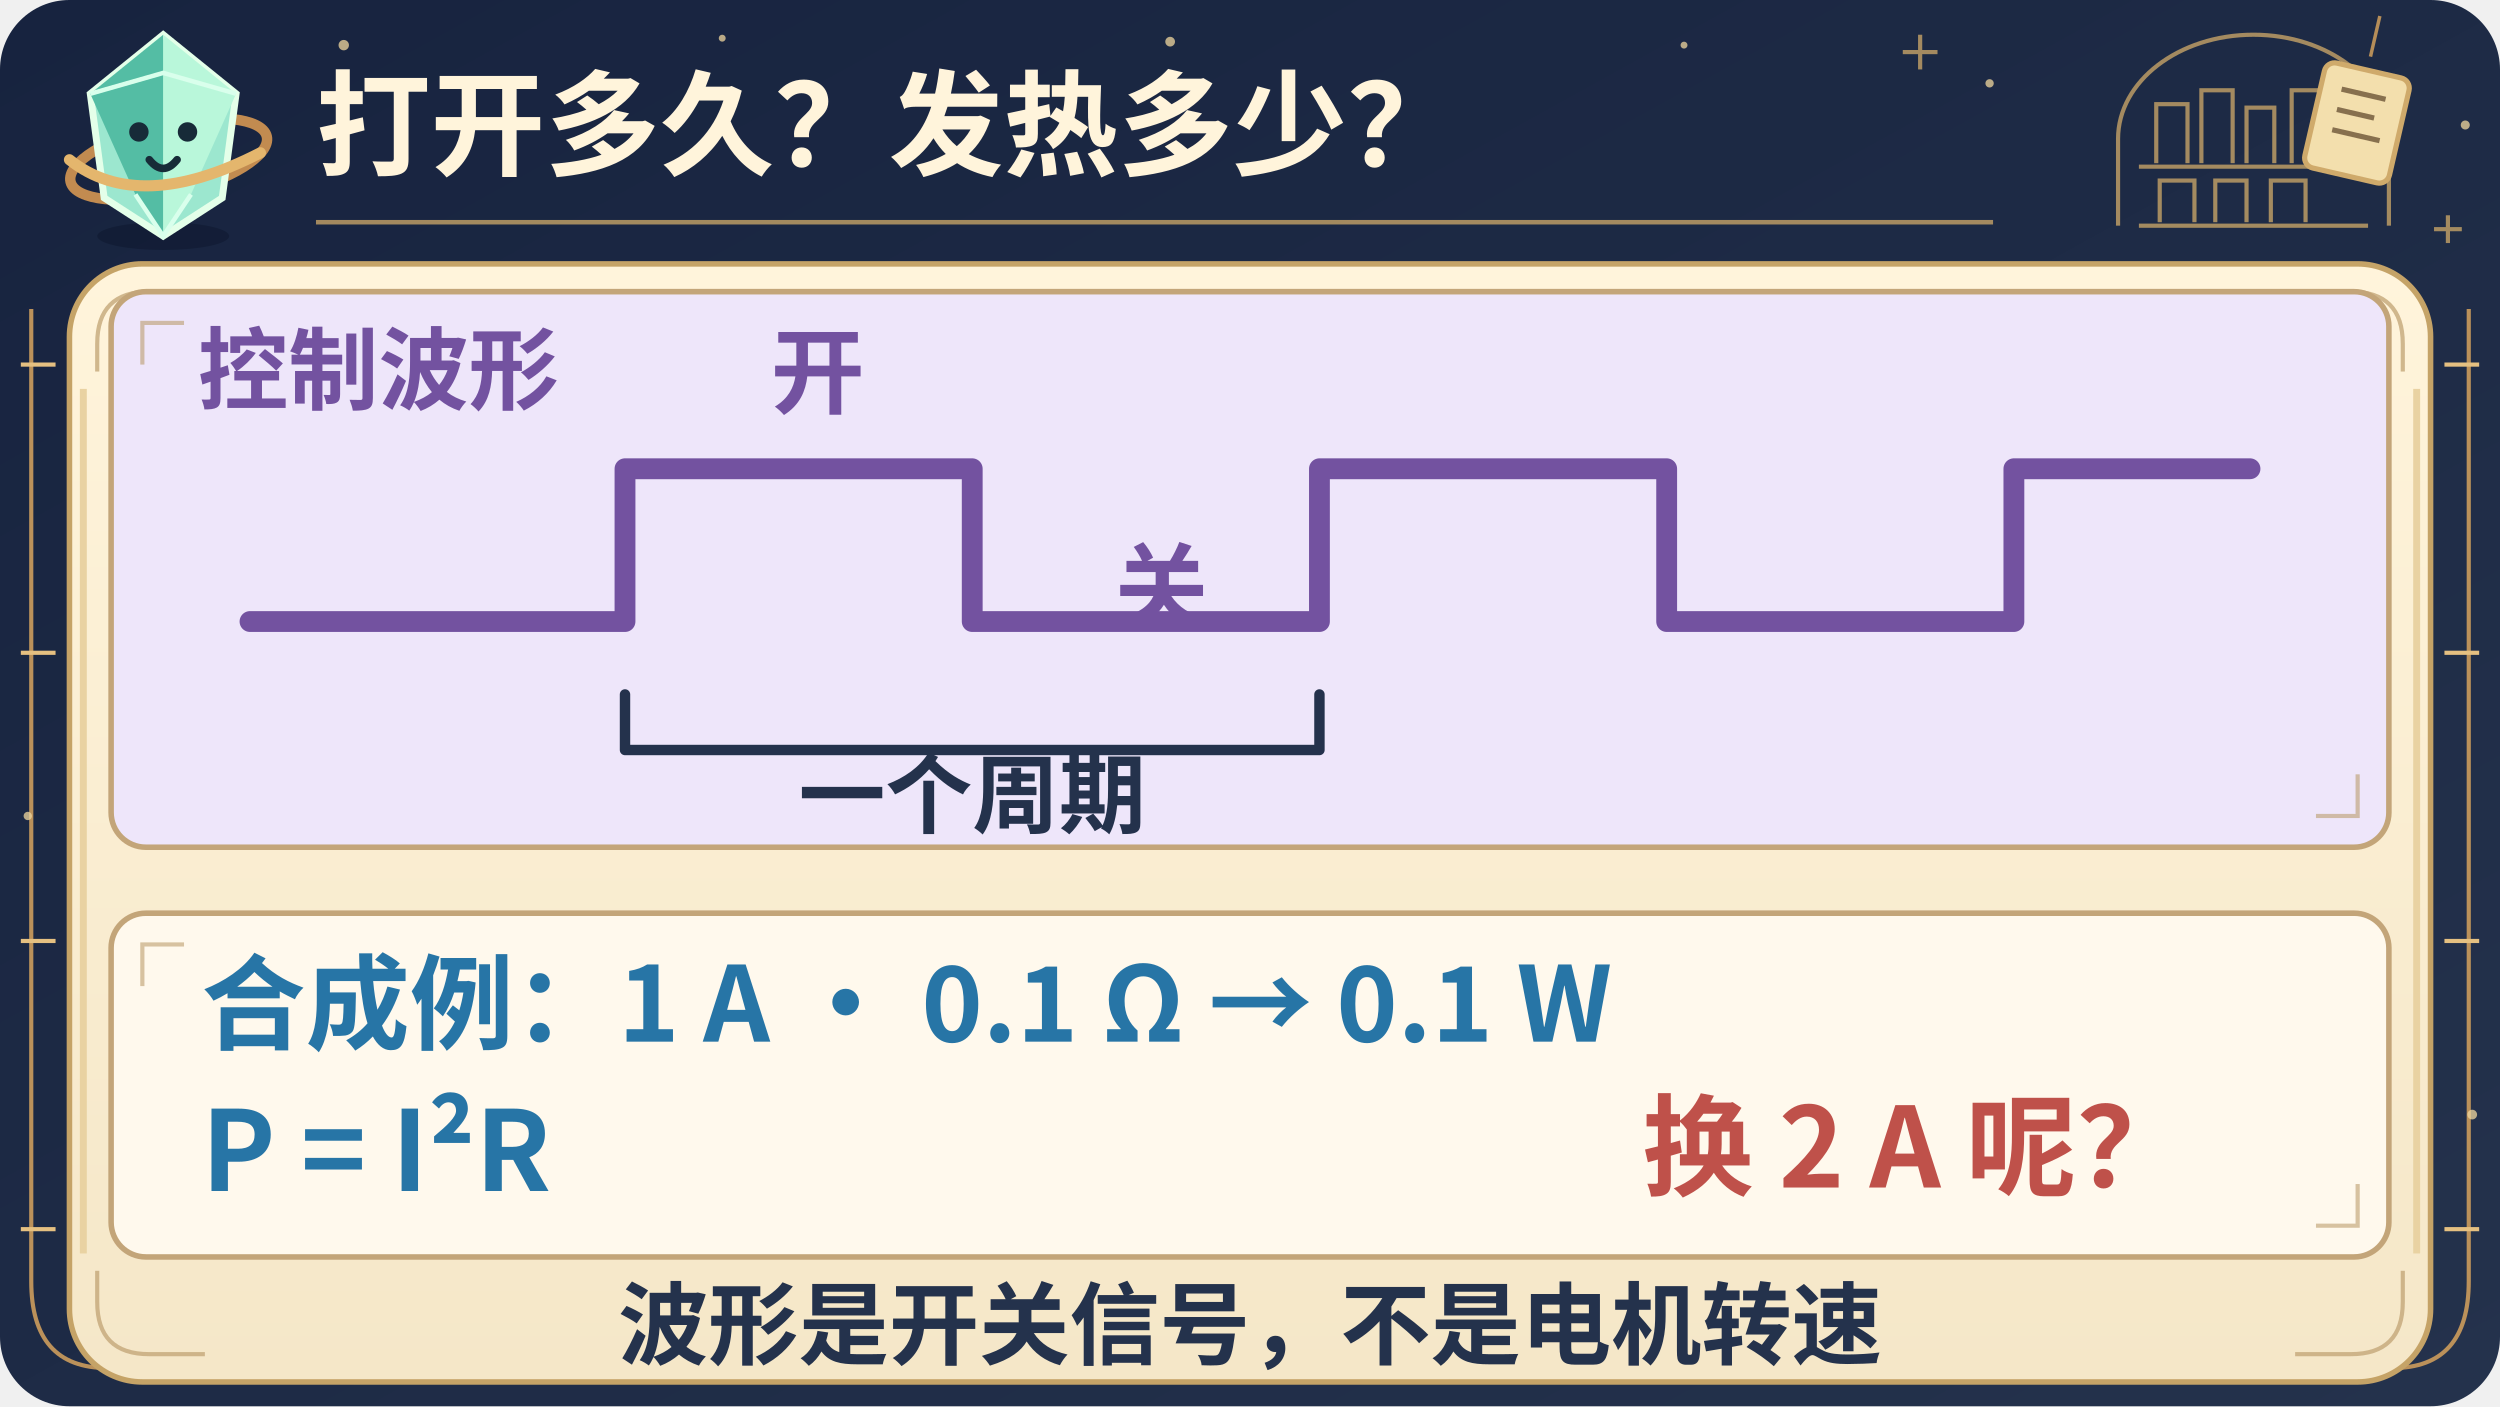
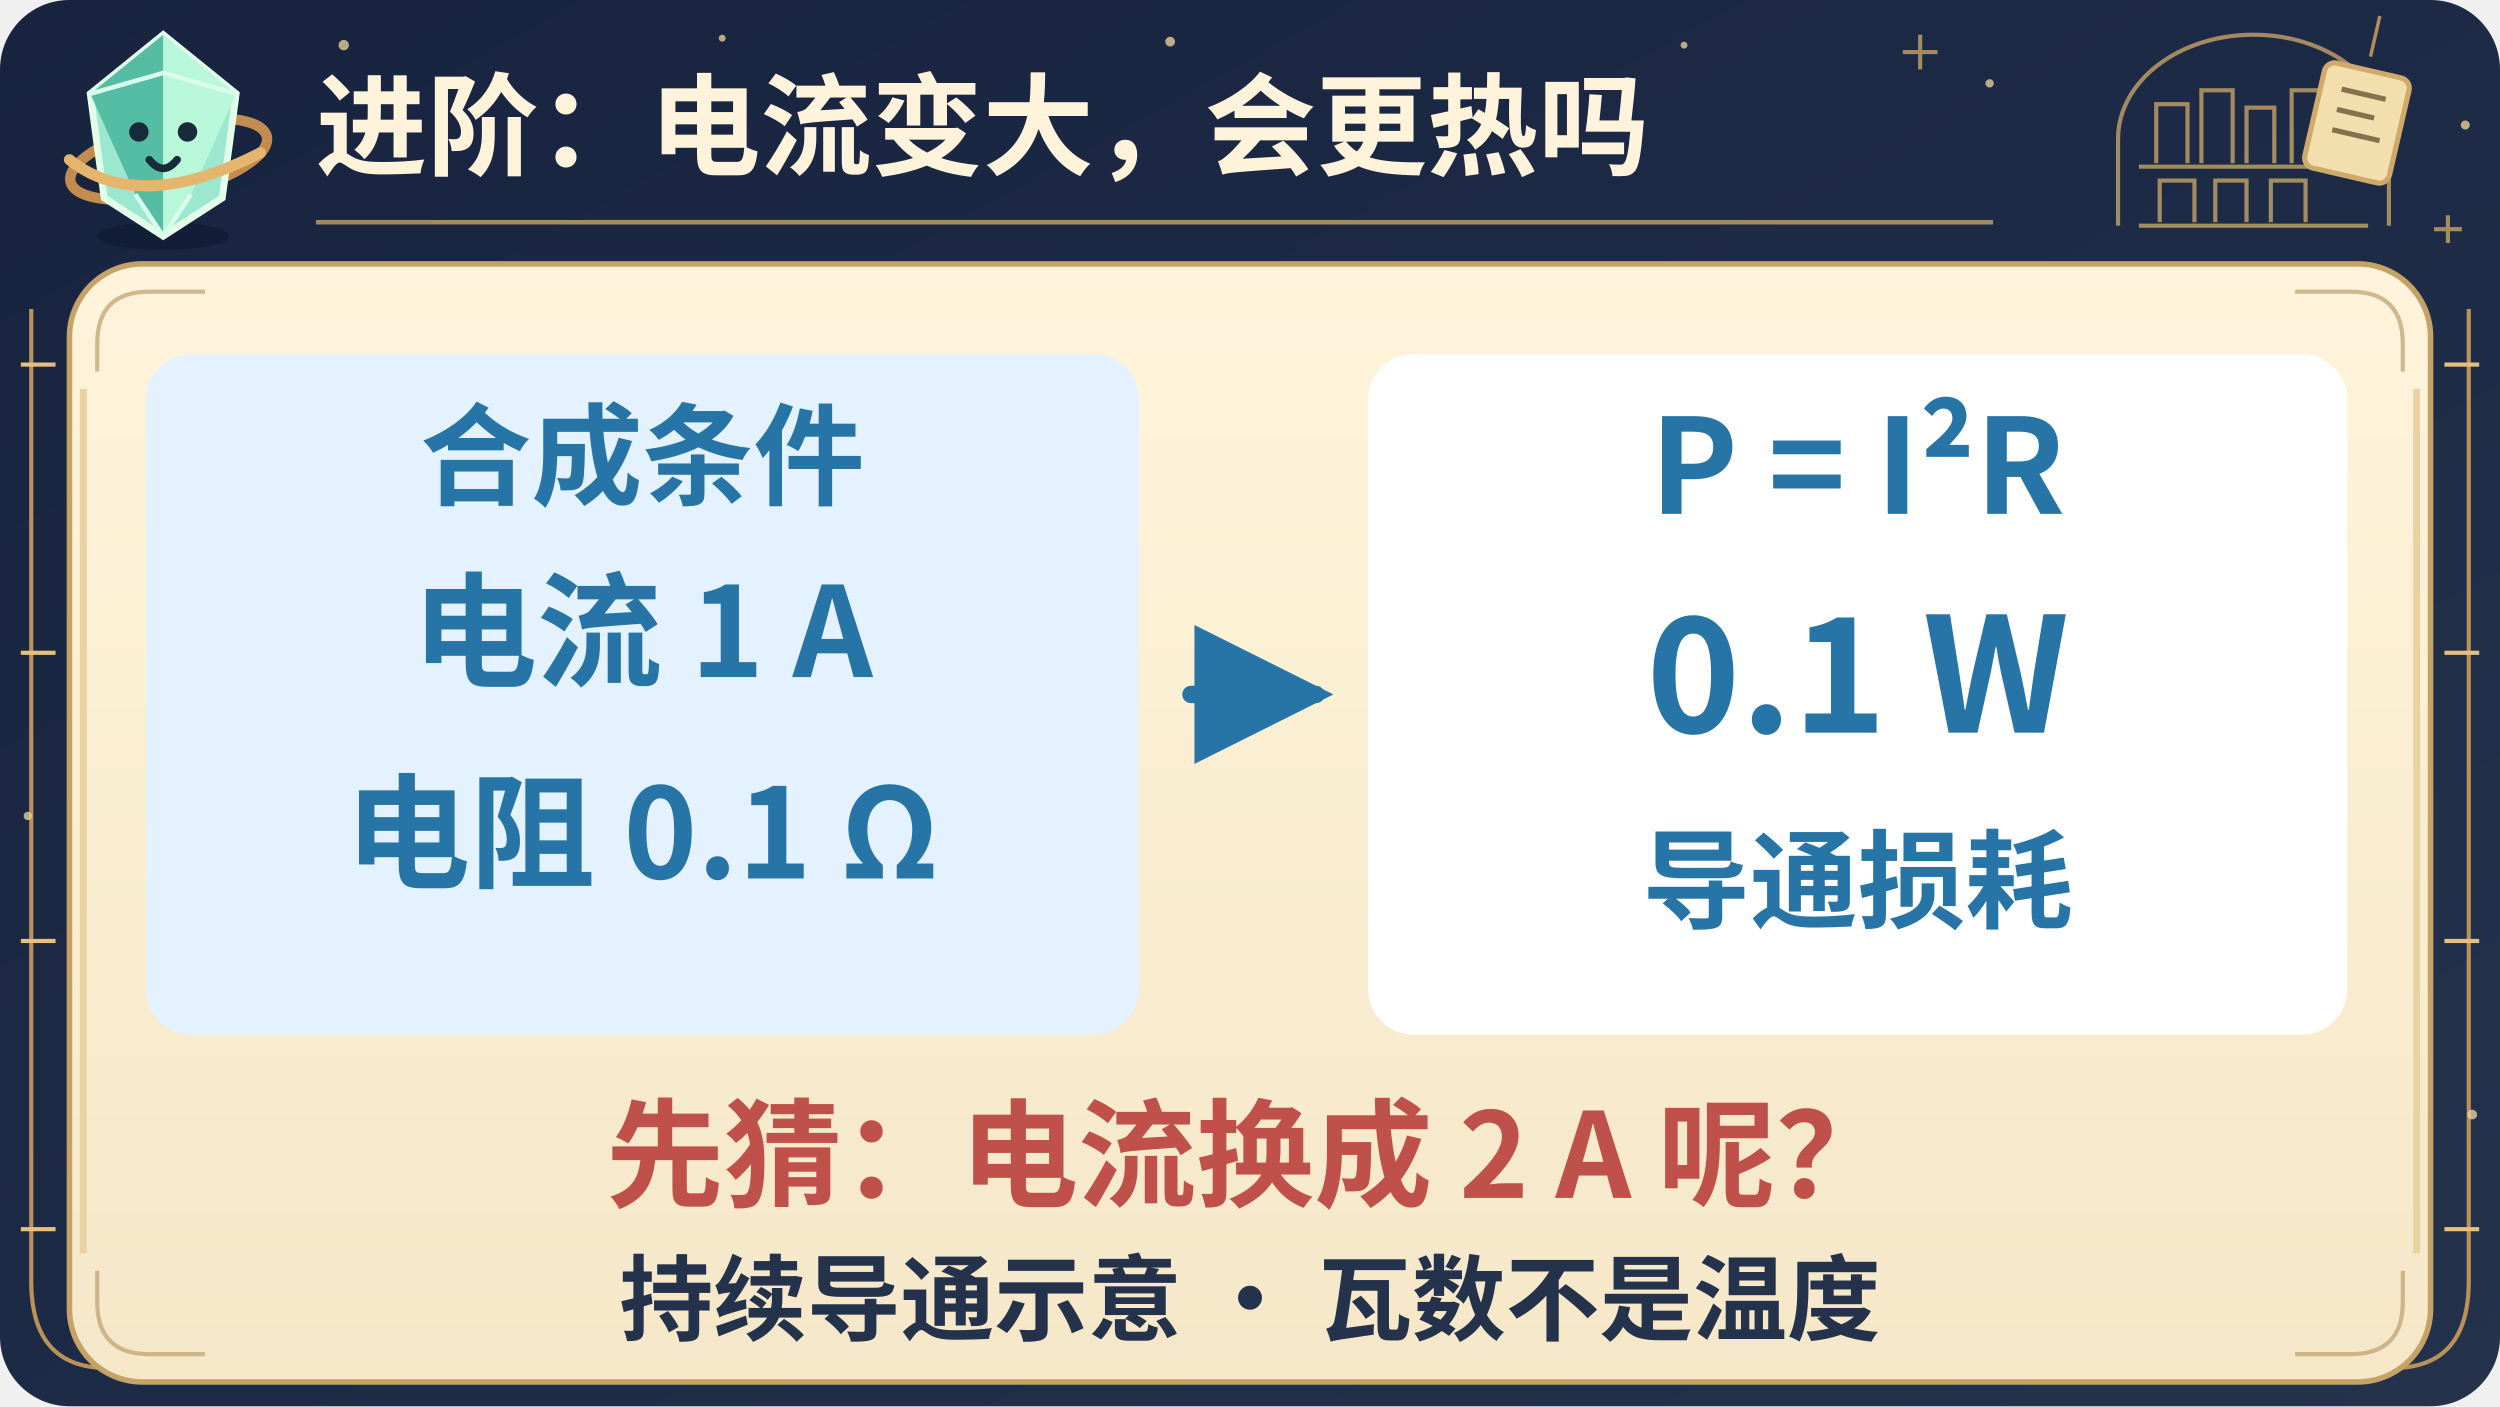
- <svg xmlns="http://www.w3.org/2000/svg" viewBox="0 0 720 405" role="img" aria-label="打开多久？发热多少？" width="720" height="405" aria-describedby="star-workshop-description">
+ <svg xmlns="http://www.w3.org/2000/svg" viewBox="0 0 720 405" width="720" height="405" role="img" aria-label="进阶：电流变大，会更热吗" aria-describedby="star-workshop-description">
  <defs>
    <marker id="b" markerWidth="9" markerHeight="9" refX="7" refY="4" orient="auto">
      <path d="M0 0L8 4L0 8Z" fill="#2775A6" />
    </marker>
    <marker id="p" markerWidth="9" markerHeight="9" refX="7" refY="4" orient="auto">
      <path d="M0 0L8 4L0 8Z" fill="#7352A0" />
    </marker>
    <marker id="r" markerWidth="9" markerHeight="9" refX="7" refY="4" orient="auto">
      <path d="M0 0L8 4L0 8Z" fill="#BF514A" />
    </marker>
    <linearGradient id="workshop-night" x1="0" y1="0" x2="1" y2="1">
      <stop stop-color="#17233F" />
      <stop offset="1" stop-color="#24324C" />
    </linearGradient>
    <linearGradient id="workshop-paper" x1="0" y1="0" x2="0" y2="1">
      <stop stop-color="#FFF4DB" />
      <stop offset="1" stop-color="#f5e7c8" />
    </linearGradient>
  </defs>
  <g font-family="PingFang SC,Noto Sans CJK SC,Microsoft YaHei,sans-serif">
    <g id="star-workshop-frame" aria-hidden="true">
      <rect width="720" height="405" rx="20" fill="url(#workshop-night)" />
      <path d="M9 89V369Q9 394 31 394H689Q711 394 711 369V89" fill="none" stroke="#bb915a" stroke-width="1.2" />
      <path d="M6 105H16M6 188H16M6 271H16M6 354H16M704 105H714M704 188H714M704 271H714M704 354H714" stroke="#e5c081" stroke-width="1.2" />
      <g fill="#f0d79e" opacity=".75">
        <circle cx="99" cy="13" r="1.5" />
        <circle cx="208" cy="11" r="1" />
        <circle cx="337" cy="12" r="1.4" />
        <circle cx="485" cy="13" r="1" />
        <circle cx="573" cy="24" r="1.2" />
        <circle cx="710" cy="36" r="1.3" />
        <circle cx="8" cy="235" r="1.2" />
        <circle cx="712" cy="321" r="1.4" />
      </g>
      <g stroke="#C5A367" stroke-width="1.2" fill="none" opacity=".8">
        <path d="M553 10V20M548 15H558M705 62V70M701 66H709" />
        <path d="M610 65V40A39 30 0 0 1 688 40V65M616 48H682M616 65H682" />
        <path d="M621 47V30H630V47M634 47V26H643V47M647 47V31H655V47M660 47V26H669V47M622 64V52H632V64M638 64V52H647V64M654 64V52H664V64" />
      </g>
      <g transform="translate(680 28) rotate(13)">
        <path d="M0 -12V-24" stroke="#b58d58" stroke-width="1" />
        <rect x="-12" y="-8" width="25" height="31" rx="3" fill="#f3dfad" stroke="#cfaa6b" stroke-width="1.5" />
        <path d="M-6 -1H7M-6 5H5M-6 11H8" stroke="#87704e" stroke-width="1.5" />
      </g>
      <path d="M91 64H574" fill="none" stroke="#C5A367" stroke-width="1.3" opacity=".8" />
      <rect x="20" y="76" width="680" height="322" rx="21" fill="url(#workshop-paper)" stroke="#C5A367" stroke-width="1.6" />
      <path d="M28 107V99Q28 84 43 84H59M661 84H677Q692 84 692 99V107M28 366V375Q28 390 43 390H59M661 390H677Q692 390 692 375V366" fill="none" stroke="#c4a779" stroke-width="1.2" opacity=".8" />
      <path d="M24 112V361M696 112V361" stroke="#e9d2a2" stroke-width="2" />
    </g>
-     <text x="91" y="48" font-size="33" fill="#FFF4DB" text-anchor="start" font-weight="650">打开多久？发热多少？</text>
-     <rect x="32" y="84" width="656" height="160" rx="10" fill="#eee6fa" stroke="#c3a579" stroke-width="1.6" />
-     <path d="M41 105V93H53 M667 235H679V223" stroke="#b79661" stroke-width="1.2" fill="none" opacity=".55" aria-hidden="true" />
-     <text x="57" y="116" font-size="26" fill="#7352A0" text-anchor="start" font-weight="600">控制波形</text>
-     <text x="222" y="117" font-size="27" fill="#7352A0" text-anchor="start" font-weight="600">开</text>
-     <text x="321" y="179" font-size="27" fill="#7352A0" text-anchor="start" font-weight="600">关</text>
-     <path d="M72 179 L180 179 L180 135 L280 135 L280 179 L380 179 L380 135 L480 135 L480 179 L580 179 L580 135 L648 135" fill="none" stroke="#7352A0" stroke-width="6" stroke-linecap="round" stroke-linejoin="round" />
-     <path d="M180 200 L180 216 L380 216 L380 200" fill="none" stroke="#24324C" stroke-width="3" stroke-linecap="round" stroke-linejoin="round" />
-     <text x="280" y="238" font-size="25" fill="#24324C" text-anchor="middle" font-weight="600">一个周期</text>
-     <rect x="32" y="263" width="656" height="99" rx="10" fill="#fff9ed" stroke="#c3a579" stroke-width="1.6" />
-     <path d="M41 284V272H53 M667 353H679V341" stroke="#b79661" stroke-width="1.2" fill="none" opacity=".55" aria-hidden="true" />
-     <text x="58" y="300" font-size="30" fill="#2775A6" text-anchor="start" font-weight="600">合成例：1 A · 0.1 Ω → 0.1 W</text>
-     <text x="58" y="343" font-size="32" fill="#2775A6" text-anchor="start" font-weight="600">P = I²R</text>
-     <text x="473" y="342" font-size="32" fill="#BF514A" text-anchor="start" font-weight="600">换 2 A 呢？</text>
-     <text x="360" y="391" font-size="26" fill="#24324C" text-anchor="middle" font-weight="600">波形是开关信号，不是电机转速</text>
+     <text x="91" y="48" font-size="32" fill="#FFF4DB" text-anchor="start" font-weight="650">进阶：电流变大，会更热吗</text>
+     <rect x="42" y="102" width="286" height="196" rx="13" fill="#e4f2ff" stroke="none" stroke-width="3" />
+     <text x="185" y="143" font-size="32" fill="#2775A6" text-anchor="middle" font-weight="650">合成条件</text>
+     <text x="185" y="195" font-size="36" fill="#2775A6" text-anchor="middle" font-weight="650">电流 1 A</text>
+     <text x="185" y="253" font-size="36" fill="#2775A6" text-anchor="middle" font-weight="650">电阻 0.1 Ω</text>
+     <path d="M343 200 L379 200" fill="none" stroke="#2775A6" stroke-width="5" stroke-linecap="round" stroke-linejoin="round" marker-end="url(#b)" />
+     <rect x="394" y="102" width="282" height="196" rx="13" fill="#fff" stroke="none" stroke-width="3" />
+     <text x="535" y="148" font-size="38" fill="#2775A6" text-anchor="middle" font-weight="650">P = I²R</text>
+     <text x="535" y="211" font-size="46" fill="#2775A6" text-anchor="middle" font-weight="650">0.1 W</text>
+     <text x="535" y="265" font-size="31" fill="#2775A6" text-anchor="middle" font-weight="650">导通损耗</text>
+     <text x="360" y="345" font-size="34" fill="#BF514A" text-anchor="middle" font-weight="650">先猜：电流换成 2 A 呢？</text>
+     <text x="360" y="384" font-size="27" fill="#24324C" text-anchor="middle" font-weight="650">持续导通示意 · 瓦数不是温度</text>
    <g id="star-workshop-lantern" transform="translate(47 39)">
      <ellipse cx="0" cy="29" rx="19" ry="4" fill="#091329" opacity=".42" />
      <ellipse cx="0" cy="7" rx="29" ry="10" transform="rotate(-13)" fill="none" stroke="#c28b50" stroke-width="3" />
      <path d="M0 -29L21 -12L17 18L0 29L-17 18L-21 -12Z" fill="#9ce7cf" stroke="#e4ffe9" stroke-width="2" />
      <path d="M0 -29L-21 -12L-8 17L0 29Z" fill="#54bda4" />
      <path d="M0 -29L21 -12L8 17L0 29Z" fill="#b9f7da" />
      <path d="M-21 -12L0 -18L21 -12M-8 17L0 29L8 17" fill="none" stroke="#d9ffec" stroke-width="1.3" />
      <circle cx="-7" cy="-1" r="2.8" fill="#172b38" />
      <circle cx="7" cy="-1" r="2.8" fill="#172b38" />
      <path d="M-4 7Q0 12 4 7" fill="none" stroke="#172b38" stroke-width="2.2" stroke-linecap="round" />
      <path d="M-27 7Q-7 23 28 5" fill="none" stroke="#e4b66d" stroke-width="3.2" stroke-linecap="round" />
    </g>
  </g>
</svg>
